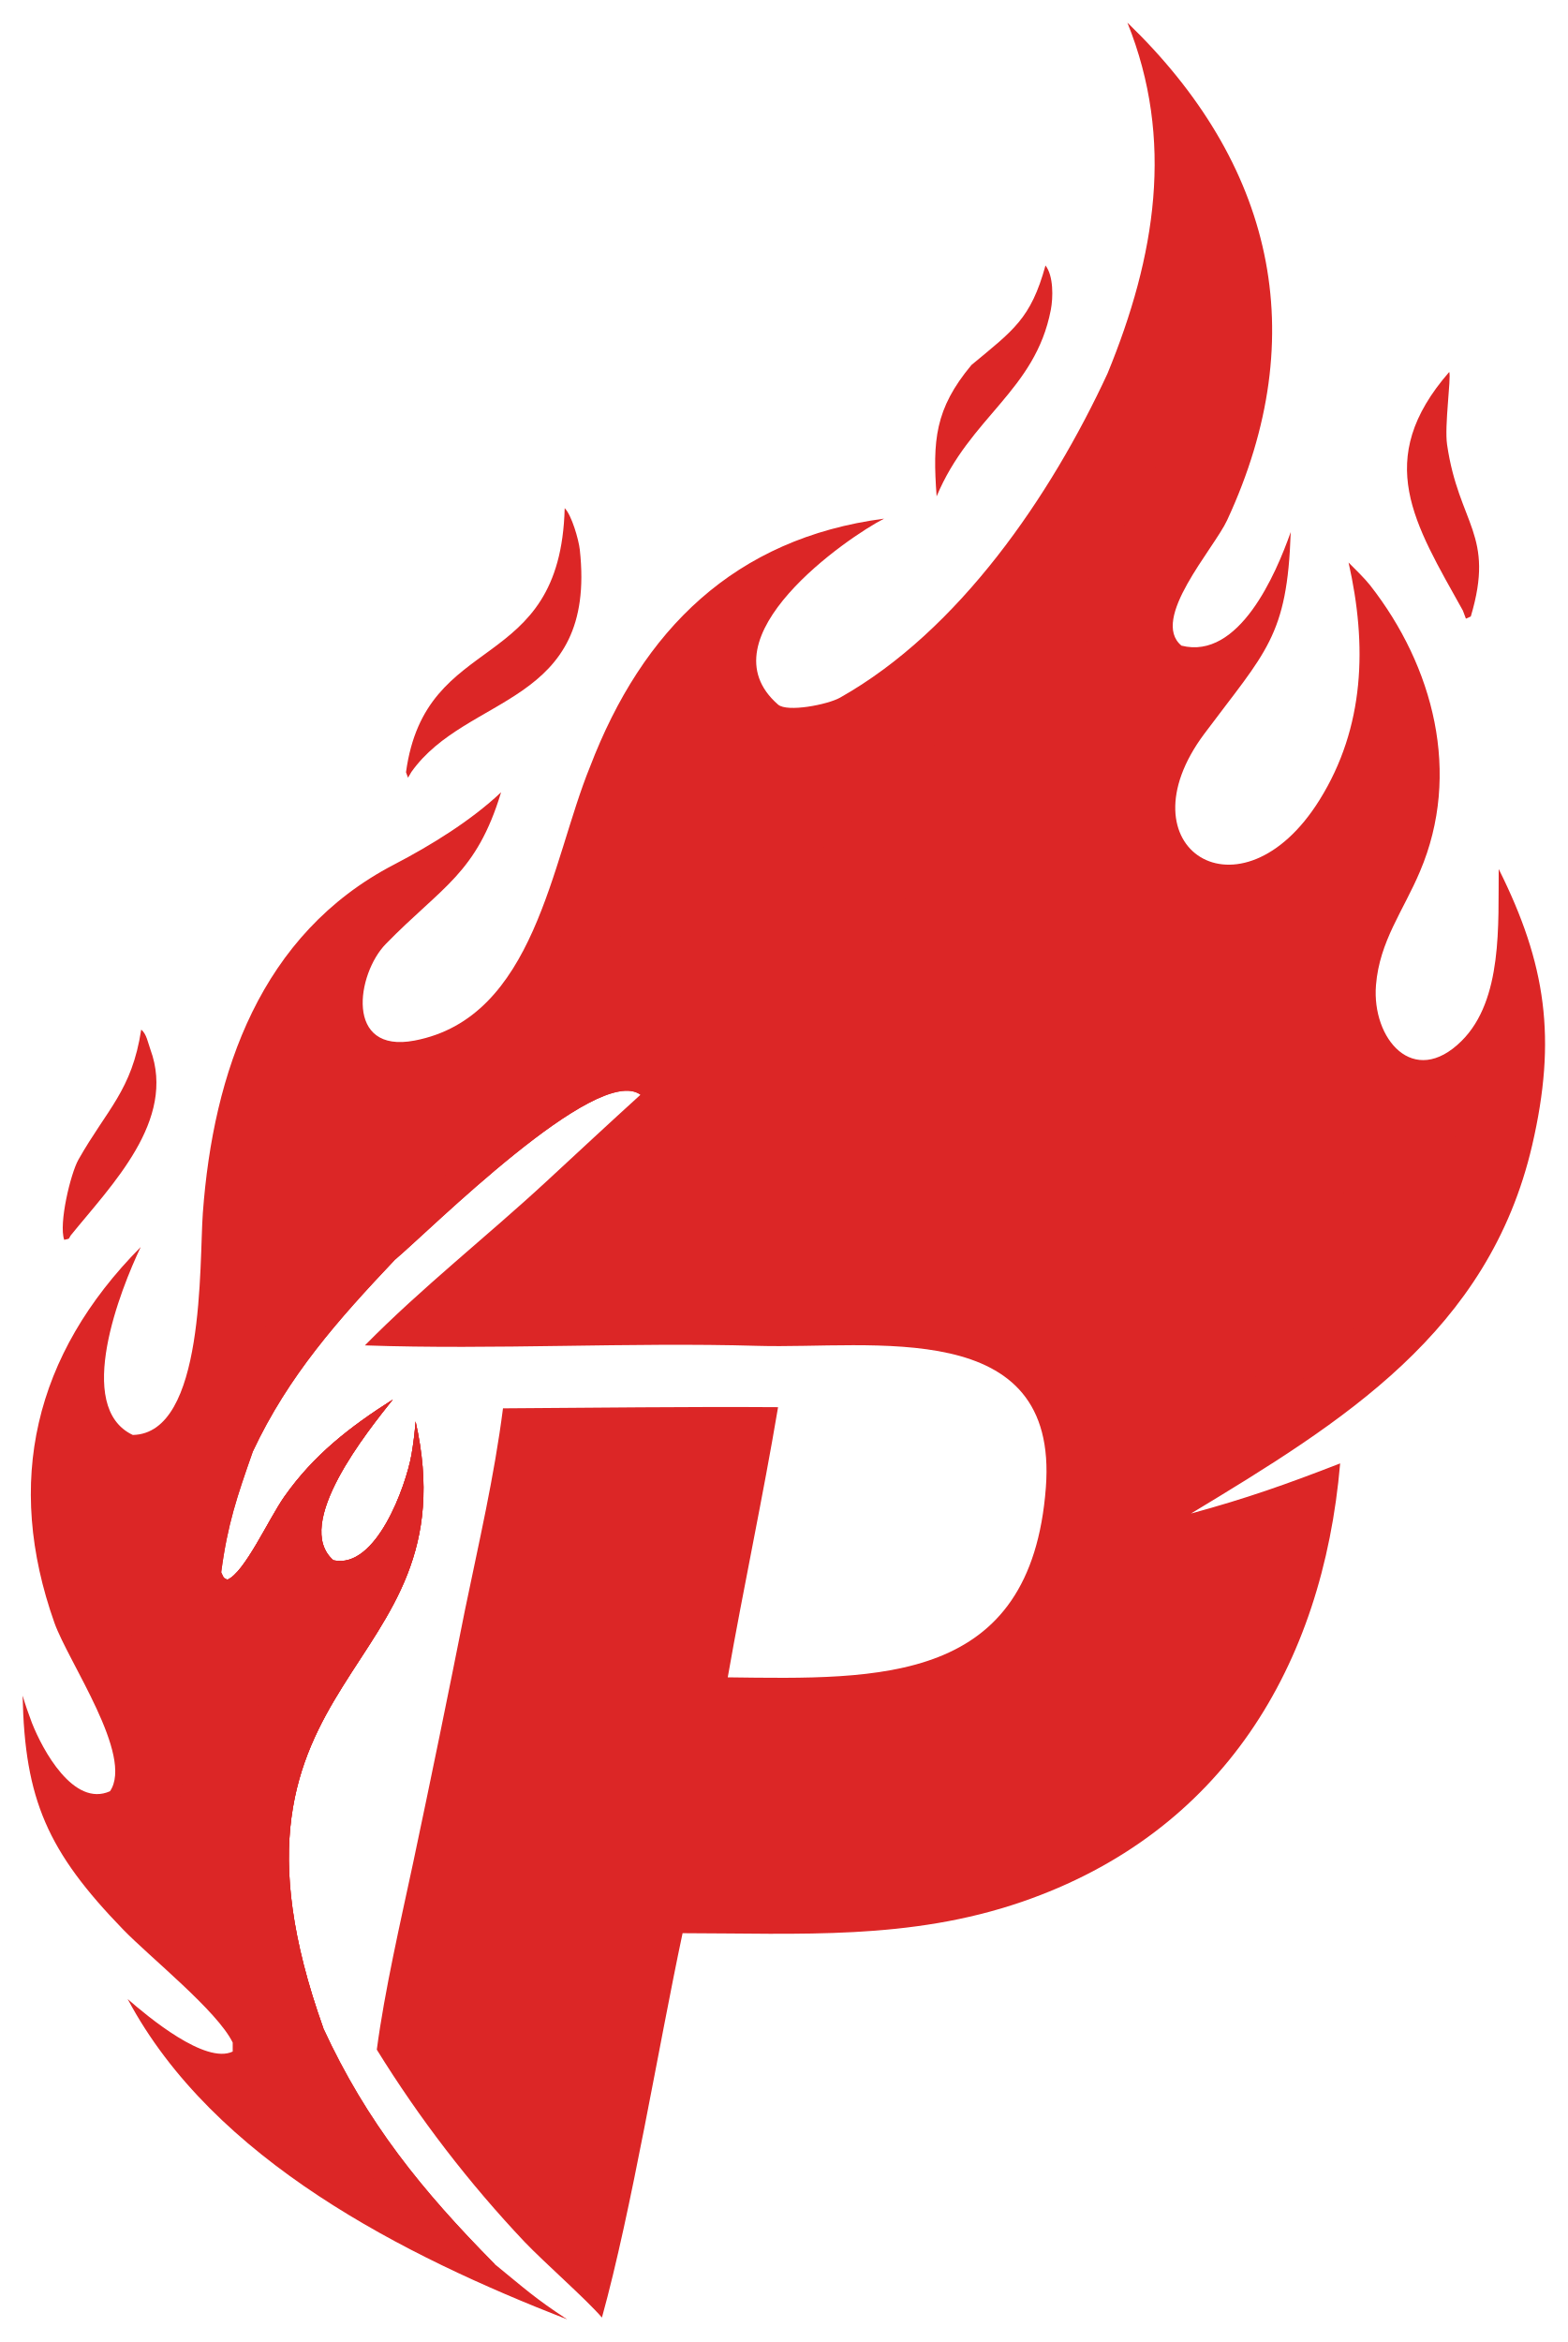
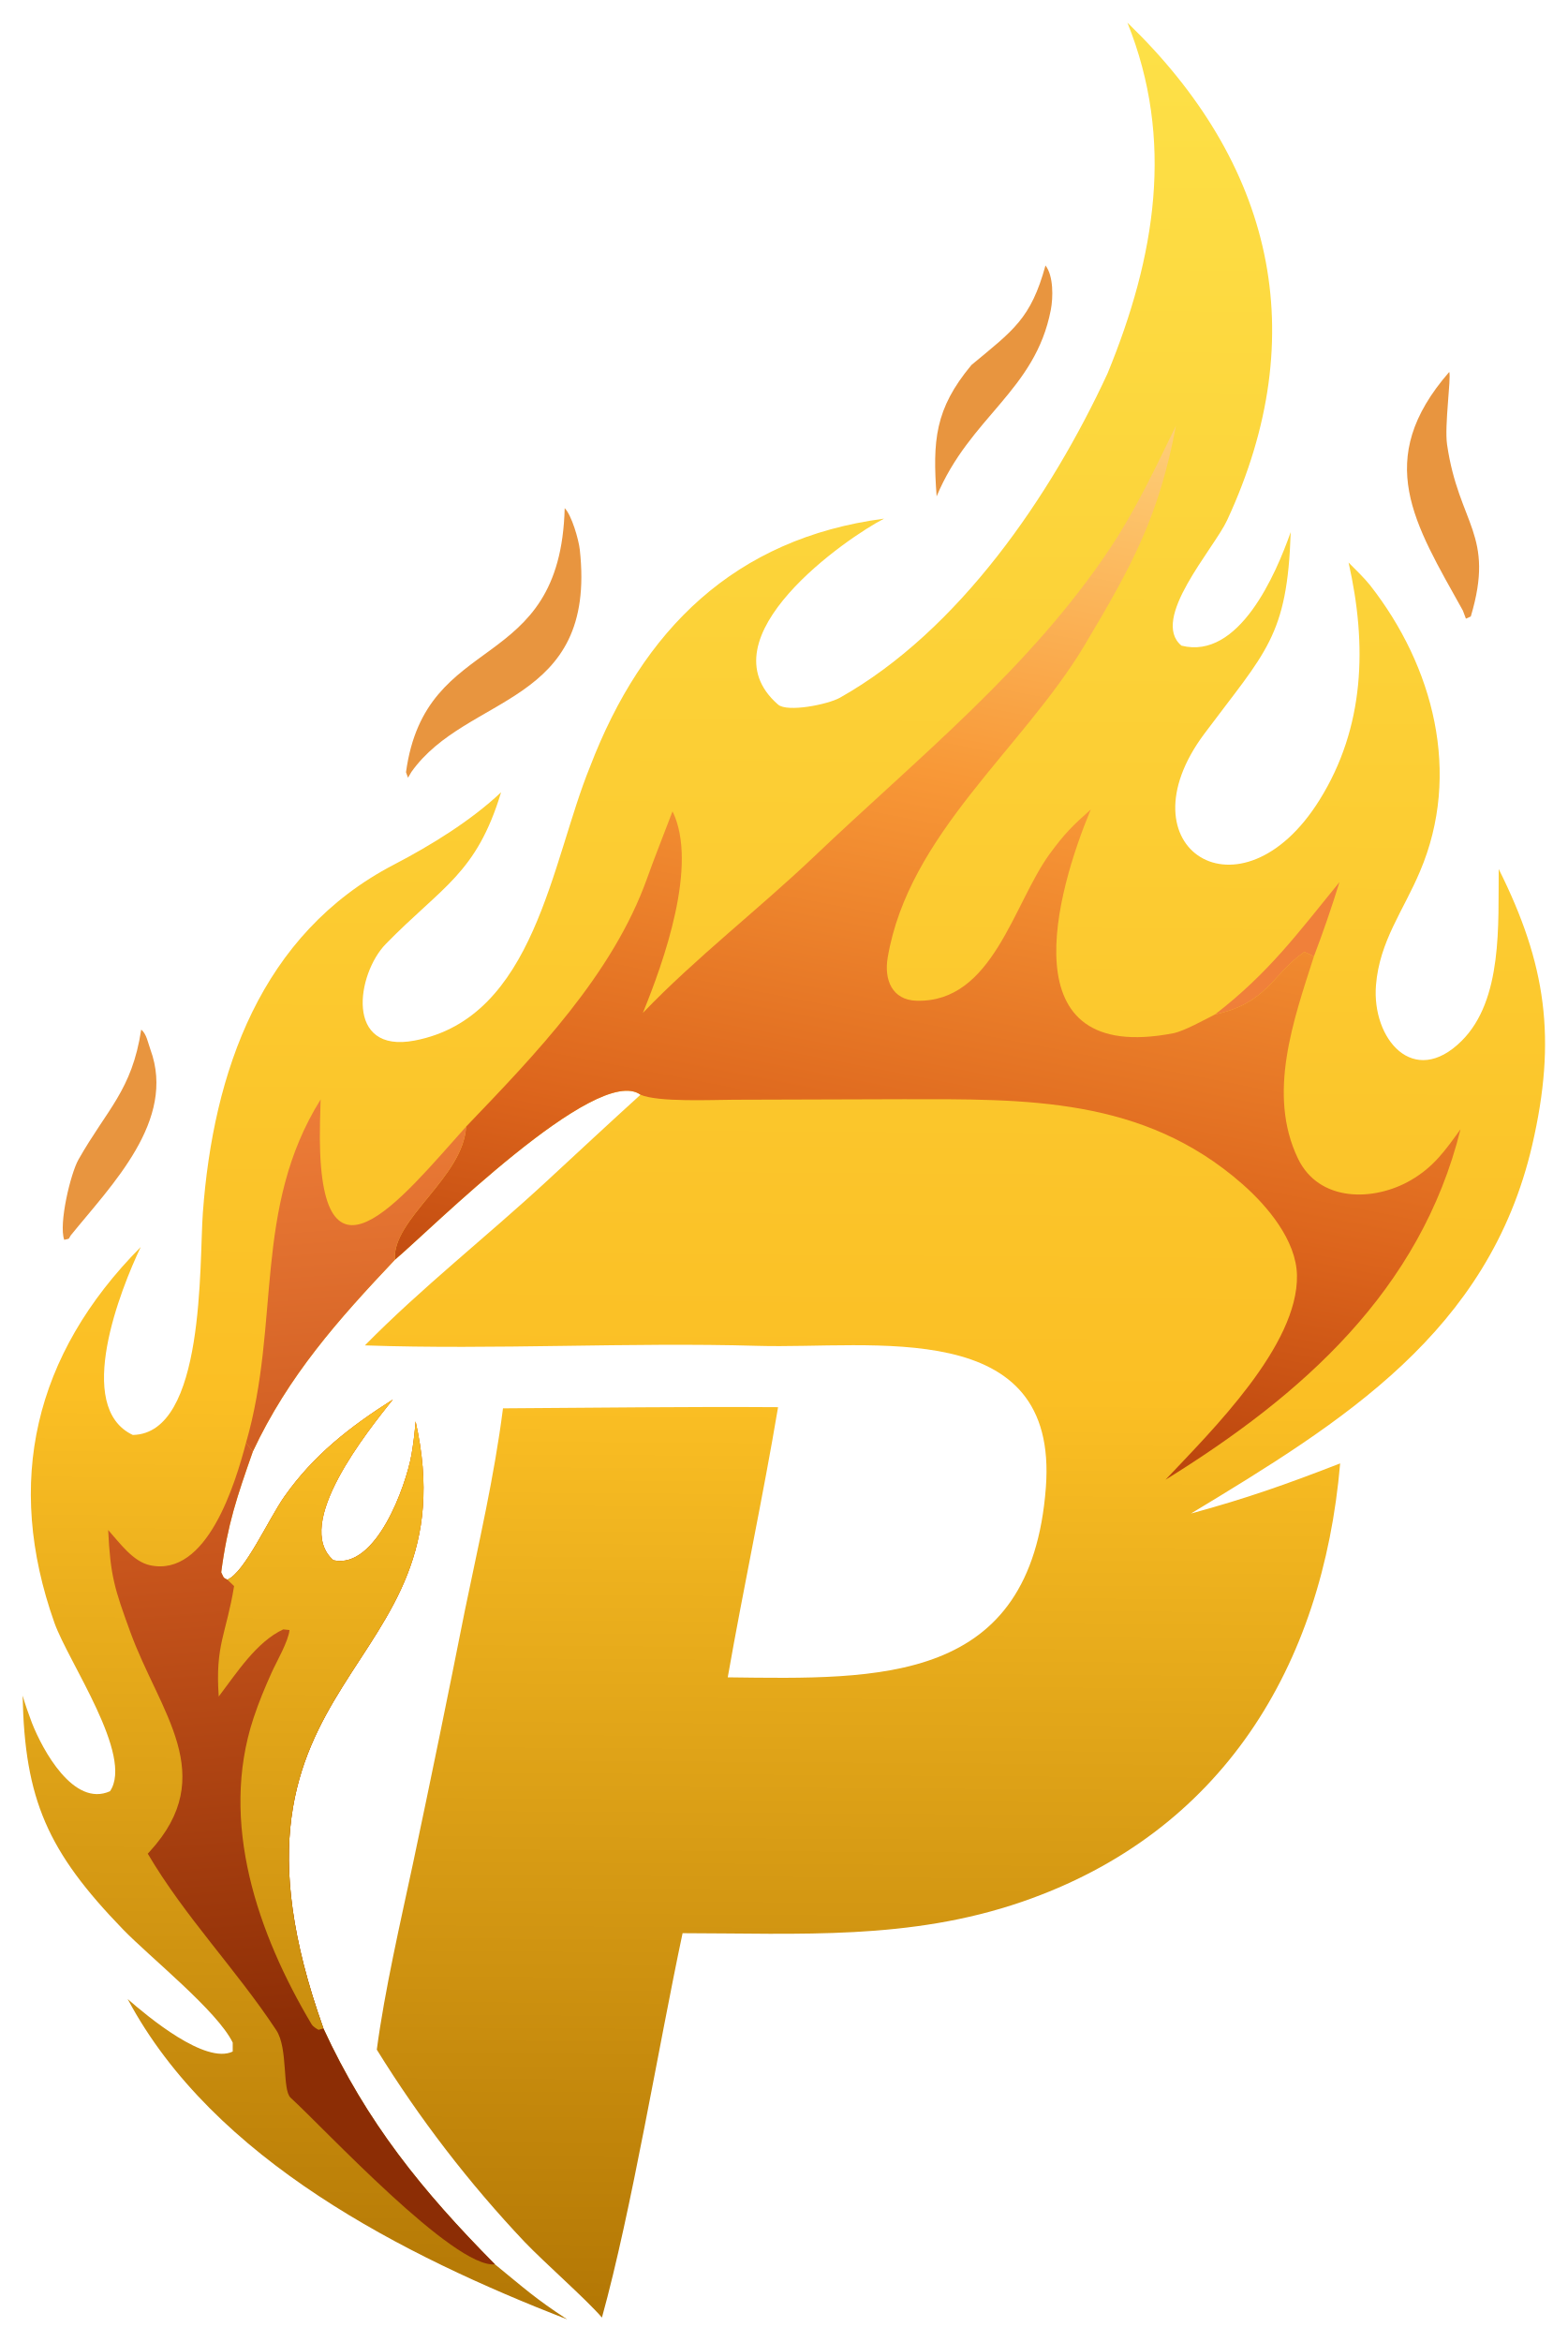
<svg xmlns="http://www.w3.org/2000/svg" version="1.1" style="display: block; overflow: visible;" viewBox="147.968 -1071.154 693.146 1035.373" width="693.146" height="1035.373" preserveAspectRatio="none" overflow="visible">
  <defs>
-     <style>path { fill: #DC2626; }</style>
+     <linearGradient id="BodyGrad" gradientUnits="userSpaceOnUse" x1="249.869" y1="658.446" x2="254.012" y2="46.35">
+       <stop offset="0" stop-color="rgb(180,120,5)" />
+       <stop offset="0.4" stop-color="rgb(251,191,36)" />
+       <stop offset="1" stop-color="rgb(253,224,71)" />
+     </linearGradient>
+     <linearGradient id="FlameGrad" gradientUnits="userSpaceOnUse" x1="300" y1="445" x2="360" y2="135">
+       <stop offset="0" stop-opacity="1" stop-color="rgb(175,58,8)" />
+       <stop offset="0.28" stop-opacity="1" stop-color="rgb(220,100,28)" />
+       <stop offset="0.62" stop-opacity="1" stop-color="rgb(248,152,55)" />
+       <stop offset="1" stop-opacity="1" stop-color="rgb(255,215,130)" />
+     </linearGradient>
+     <linearGradient id="EmberGrad" gradientUnits="userSpaceOnUse" x1="200" y1="580" x2="180" y2="320">
+       <stop offset="0" stop-opacity="1" stop-color="rgb(140,45,5)" />
+       <stop offset="0.5" stop-opacity="1" stop-color="rgb(200,85,28)" />
+       <stop offset="1" stop-opacity="1" stop-color="rgb(240,128,58)" />
+     </linearGradient>
  </defs>
-   <path transform="translate(-546.3016, -987.819) matrix(1.634074, 0, 0, 1.634074, 628.3348, -140.7911)" fill="url(#Gradient8)" d="M 345.397 41.281 C 384.685 79.153 395.832 125.383 372.38 175.911 C 368.788 183.651 351.43 202.716 360.031 209.838 C 375.597 213.758 385.574 190.509 389.591 179.113 C 388.677 207.434 382.82 211.426 366.209 233.688 C 343.146 264.596 376.097 285.741 397.389 251.585 C 409.668 231.887 410.293 209.701 405.245 187.35 C 406.886 188.982 409.688 191.736 411.061 193.489 C 428.264 215.451 435.825 244.465 424.578 270.897 C 420.056 281.629 413.639 289.749 412.663 301.667 C 411.475 316.185 422.817 329.684 435.822 316.782 C 447.037 305.657 445.699 285.01 445.868 270.27 C 458.73 295.977 461.61 316.183 454.93 344.975 C 443.192 395.57 403.591 419.86 362.612 444.636 C 377.645 440.541 388.396 436.734 402.967 431.079 C 398.253 485.937 371.026 531.052 316.884 549.679 C 286.468 560.143 256.711 558.213 225.042 558.173 C 218.488 589.029 211.263 633.158 203.221 662.163 C 198.894 657.145 187.876 647.507 182.358 641.763 C 167.271 625.808 153.851 608.355 142.304 589.678 C 144.433 573.64 148.697 555.218 152.114 539.236 C 156.94 516.455 161.618 493.642 166.149 470.8 C 169.91 452.537 174.086 434.692 176.448 416.178 C 201.169 416.035 226.182 415.692 250.879 415.865 C 246.784 440.247 241.542 464.556 237.263 488.955 C 278.551 489.478 319.306 490.876 323.339 437.595 C 326.862 391.058 276.413 400.177 245.461 399.276 C 210.318 398.253 174.312 400.383 139.082 399.147 C 154.441 383.536 172.14 369.649 188.229 354.763 C 196.688 346.936 205.128 339.078 213.66 331.333 C 201.864 322.794 156.737 367.965 147.184 376.004 C 131.834 392.228 118.412 407.303 108.76 427.873 C 104.495 440.045 101.922 447.508 100.2 460.535 C 100.989 462.09 100.59 461.894 101.872 462.53 C 106.537 460.638 113.028 446.108 117.304 440.037 C 125.273 428.724 135.062 421.165 146.637 413.794 C 139.902 422.274 119.424 447.538 130.557 457.28 C 142.132 459.813 150.163 437.206 151.68 428.776 C 152.201 425.769 152.574 422.739 152.8 419.696 C 168.402 489.593 92.915 486.288 127.857 583.933 C 139.587 609.377 154.56 627.844 174.276 647.766 C 182.39 654.374 184.957 656.85 193.815 662.656 C 149.742 645.498 98.106 619.569 74.902 576.002 C 80.431 580.821 95.914 593.737 103.314 590.198 L 103.314 587.767 C 99.125 579.179 81.036 564.778 73.69 557.204 C 53.216 536.095 47.042 522.018 46.469 493.905 C 47.215 496.396 48.056 498.858 48.99 501.284 C 51.846 508.547 60.27 524.202 70.116 519.766 C 76.625 510.172 58.847 484.829 55.077 474.205 C 41.589 436.201 49.523 401.697 78.427 372.535 C 73.017 383.886 60.278 415.828 76.279 423.381 C 95.925 423.013 94.234 376.963 95.235 363.323 C 98.028 325.274 110.858 287.841 146.946 269.078 C 156.933 263.885 167.821 257.171 175.935 249.507 C 169.236 271.605 160.011 274.913 144.727 290.56 C 136.885 298.589 133.513 320.299 152.522 316.679 C 185.114 310.471 189.529 268.252 199.989 242.625 C 214.168 205.567 239.121 180.807 279.562 175.474 C 269.794 180.455 230.137 207.71 250.872 225.778 C 253.349 227.936 264.316 225.782 267.629 223.917 C 299.882 205.752 324.71 169.278 340.02 136.213 C 353.06 104.488 358.161 72.968 345.397 41.281 z" id="svg-el-0" data-selectable="true" />
+   <path transform="translate(-546.3016, -987.819) matrix(1.634074, 0, 0, 1.634074, 628.3348, -140.7911)" fill="url(#BodyGrad)" d="M 345.397 41.281 C 384.685 79.153 395.832 125.383 372.38 175.911 C 368.788 183.651 351.43 202.716 360.031 209.838 C 375.597 213.758 385.574 190.509 389.591 179.113 C 388.677 207.434 382.82 211.426 366.209 233.688 C 343.146 264.596 376.097 285.741 397.389 251.585 C 409.668 231.887 410.293 209.701 405.245 187.35 C 406.886 188.982 409.688 191.736 411.061 193.489 C 428.264 215.451 435.825 244.465 424.578 270.897 C 420.056 281.629 413.639 289.749 412.663 301.667 C 411.475 316.185 422.817 329.684 435.822 316.782 C 447.037 305.657 445.699 285.01 445.868 270.27 C 458.73 295.977 461.61 316.183 454.93 344.975 C 443.192 395.57 403.591 419.86 362.612 444.636 C 377.645 440.541 388.396 436.734 402.967 431.079 C 398.253 485.937 371.026 531.052 316.884 549.679 C 286.468 560.143 256.711 558.213 225.042 558.173 C 218.488 589.029 211.263 633.158 203.221 662.163 C 198.894 657.145 187.876 647.507 182.358 641.763 C 167.271 625.808 153.851 608.355 142.304 589.678 C 144.433 573.64 148.697 555.218 152.114 539.236 C 156.94 516.455 161.618 493.642 166.149 470.8 C 169.91 452.537 174.086 434.692 176.448 416.178 C 201.169 416.035 226.182 415.692 250.879 415.865 C 246.784 440.247 241.542 464.556 237.263 488.955 C 278.551 489.478 319.306 490.876 323.339 437.595 C 326.862 391.058 276.413 400.177 245.461 399.276 C 210.318 398.253 174.312 400.383 139.082 399.147 C 154.441 383.536 172.14 369.649 188.229 354.763 C 196.688 346.936 205.128 339.078 213.66 331.333 C 201.864 322.794 156.737 367.965 147.184 376.004 C 131.834 392.228 118.412 407.303 108.76 427.873 C 104.495 440.045 101.922 447.508 100.2 460.535 C 100.989 462.09 100.59 461.894 101.872 462.53 C 106.537 460.638 113.028 446.108 117.304 440.037 C 125.273 428.724 135.062 421.165 146.637 413.794 C 139.902 422.274 119.424 447.538 130.557 457.28 C 142.132 459.813 150.163 437.206 151.68 428.776 C 152.201 425.769 152.574 422.739 152.8 419.696 C 168.402 489.593 92.915 486.288 127.857 583.933 C 139.587 609.377 154.56 627.844 174.276 647.766 C 182.39 654.374 184.957 656.85 193.815 662.656 C 149.742 645.498 98.106 619.569 74.902 576.002 C 80.431 580.821 95.914 593.737 103.314 590.198 L 103.314 587.767 C 99.125 579.179 81.036 564.778 73.69 557.204 C 53.216 536.095 47.042 522.018 46.469 493.905 C 47.215 496.396 48.056 498.858 48.99 501.284 C 51.846 508.547 60.27 524.202 70.116 519.766 C 76.625 510.172 58.847 484.829 55.077 474.205 C 41.589 436.201 49.523 401.697 78.427 372.535 C 73.017 383.886 60.278 415.828 76.279 423.381 C 95.925 423.013 94.234 376.963 95.235 363.323 C 98.028 325.274 110.858 287.841 146.946 269.078 C 156.933 263.885 167.821 257.171 175.935 249.507 C 169.236 271.605 160.011 274.913 144.727 290.56 C 136.885 298.589 133.513 320.299 152.522 316.679 C 185.114 310.471 189.529 268.252 199.989 242.625 C 214.168 205.567 239.121 180.807 279.562 175.474 C 269.794 180.455 230.137 207.71 250.872 225.778 C 253.349 227.936 264.316 225.782 267.629 223.917 C 299.882 205.752 324.71 169.278 340.02 136.213 C 353.06 104.488 358.161 72.968 345.397 41.281 z" id="svg-el-0" data-selectable="true" />
  <path transform="translate(-546.3016, -987.819) matrix(1.634074, 0, 0, 1.634074, 628.3348, -140.7911)" fill="url(#FlameGrad)" d="M 358.535 150.346 C 353.954 174.624 346.925 187.764 333.76 209.816 C 316.962 237.815 286.2 260.825 280.543 294.221 C 279.527 300.216 281.711 305.721 288.366 305.904 C 309.011 306.471 314.53 279.633 324.422 266.113 C 328.307 260.803 330.611 258.492 335.485 254.167 C 326.291 276.204 312.72 323.366 357.763 314.713 C 360.681 314.152 366.267 311.055 369.11 309.606 C 383.244 306.591 384.538 298.827 393.272 292.687 L 395.872 293.893 C 390.372 311.074 383.144 331.127 391.554 348.6 C 397.279 360.494 412.146 360.246 422.099 354.454 C 428.315 350.837 431.369 346.441 435.535 340.672 C 424.686 384.385 392.557 412.673 355.712 435.496 C 368.183 422.245 391.686 399.176 391.282 380.143 C 391.081 370.716 383.314 361.481 376.544 355.526 C 349.629 331.854 317.879 332.532 284.717 332.545 L 238.865 332.688 C 232.992 332.717 218.395 333.394 213.66 331.333 C 201.864 322.794 156.737 367.965 147.184 376.004 C 146.42 364.913 165.718 353.74 166.467 339.965 C 185.188 320.429 206.187 298.736 215.452 272.754 C 217.601 266.73 220.064 260.672 222.32 254.667 C 229.386 269.062 219.904 295.469 214.296 309.201 C 228.499 294.38 245.734 281.08 260.708 266.827 C 288.679 240.204 319.086 215.96 340.73 183.472 C 347.727 172.97 353.028 161.652 358.535 150.346 z" id="svg-el-1" data-selectable="true" />
  <path transform="translate(-546.3016, -987.819) matrix(1.634074, 0, 0, 1.634074, 628.3348, -140.7911)" fill="url(#EmberGrad)" d="M 101.872 462.53 C 106.537 460.638 113.028 446.108 117.304 440.037 C 125.273 428.724 135.062 421.165 146.637 413.794 C 139.902 422.274 119.424 447.538 130.557 457.28 C 142.132 459.813 150.163 437.206 151.68 428.776 C 152.201 425.769 152.574 422.739 152.8 419.696 C 168.402 489.593 92.915 486.288 127.857 583.933 C 139.587 609.377 154.56 627.844 174.276 647.766 C 163.189 648.914 128.159 611.057 118.977 602.684 C 116.68 600.59 118.341 589.325 115.114 584.432 C 104.207 567.894 90.398 553.786 80.331 536.661 C 80.523 536.455 80.715 536.248 80.906 536.04 C 99.809 515.329 83.578 498.545 75.625 476.729 C 71.343 464.984 70.215 461.549 69.62 449.098 C 72.709 452.537 76.309 457.642 80.955 458.636 C 96.373 461.936 103.968 436.665 106.931 425.451 L 108.76 427.873 C 104.495 440.045 101.922 447.508 100.2 460.535 C 100.989 462.09 100.59 461.894 101.872 462.53 z" id="svg-el-2" data-selectable="true" />
-   <path transform="translate(-546.3016, -987.819) matrix(1.634074, 0, 0, 1.634074, 628.3348, -140.7911)" fill="url(#Gradient8)" d="M 101.872 462.53 C 106.537 460.638 113.028 446.108 117.304 440.037 C 125.273 428.724 135.062 421.165 146.637 413.794 C 139.902 422.274 119.424 447.538 130.557 457.28 C 142.132 459.813 150.163 437.206 151.68 428.776 C 152.201 425.769 152.574 422.739 152.8 419.696 C 168.402 489.593 92.915 486.288 127.857 583.933 L 126.538 584.319 C 126.024 584.049 125.011 583.408 124.713 582.903 C 110.133 558.43 99.595 528.249 108.949 499.976 C 110.381 495.648 111.968 491.856 113.822 487.724 C 115.193 484.667 118.394 479.223 118.677 476.158 L 116.982 475.987 C 109.712 479.394 104.454 487.675 99.538 494.142 C 98.537 480.071 101.588 477.279 103.686 464.271 L 101.872 462.53 z" id="svg-el-3" data-selectable="true" />
+   <path transform="translate(-546.3016, -987.819) matrix(1.634074, 0, 0, 1.634074, 628.3348, -140.7911)" fill="url(#BodyGrad)" d="M 101.872 462.53 C 106.537 460.638 113.028 446.108 117.304 440.037 C 125.273 428.724 135.062 421.165 146.637 413.794 C 139.902 422.274 119.424 447.538 130.557 457.28 C 142.132 459.813 150.163 437.206 151.68 428.776 C 152.201 425.769 152.574 422.739 152.8 419.696 C 168.402 489.593 92.915 486.288 127.857 583.933 L 126.538 584.319 C 126.024 584.049 125.011 583.408 124.713 582.903 C 110.133 558.43 99.595 528.249 108.949 499.976 C 110.381 495.648 111.968 491.856 113.822 487.724 C 115.193 484.667 118.394 479.223 118.677 476.158 L 116.982 475.987 C 109.712 479.394 104.454 487.675 99.538 494.142 C 98.537 480.071 101.588 477.279 103.686 464.271 L 101.872 462.53 z" id="svg-el-3" data-selectable="true" />
  <path transform="translate(-546.3016, -987.819) matrix(1.634074, 0, 0, 1.634074, 628.3348, -140.7911)" fill="url(#EmberGrad)" d="M 106.931 425.451 C 116.315 392.98 108.715 362.108 127.105 332.617 L 126.937 338.636 C 125.723 389.223 148.854 359.579 166.467 339.965 C 165.718 353.74 146.42 364.913 147.184 376.004 C 131.834 392.228 118.412 407.303 108.76 427.873 L 106.931 425.451 z" id="svg-el-4" data-selectable="true" />
  <path transform="translate(-546.3016, -987.819) matrix(1.634074, 0, 0, 1.634074, 628.3348, -140.7911)" fill="url(#EmberGrad)" d="M 402.781 273.809 C 400.695 280.577 398.39 287.275 395.872 293.893 L 393.272 292.687 C 384.538 298.827 383.244 306.591 369.11 309.606 C 383.603 298.415 391.396 287.791 402.781 273.809 z" id="svg-el-5" data-selectable="true" />
  <path transform="translate(-546.3016, -987.819) matrix(1.634074, 0, 0, 1.634074, 628.3348, -140.7911)" fill="rgb(232,149,63)" d="M 193.142 172.634 C 195.02 174.519 196.927 181.115 197.232 183.875 C 201.908 226.247 166.725 222.778 151.662 244.017 L 150.747 245.565 L 150.207 244.078 C 155.495 205.291 191.97 218.227 193.142 172.634 z" id="svg-el-54" data-selectable="true" />
  <path transform="translate(-546.3016, -987.819) matrix(1.634074, 0, 0, 1.634074, 628.3348, -140.7911)" fill="rgb(232,149,63)" d="M 432.489 135.784 C 433.036 137.528 431.149 150.317 431.899 155.441 C 435.087 177.218 444.967 179.671 438.313 201.95 L 436.996 202.535 L 436.184 200.368 C 423.054 176.748 411.757 159.609 432.489 135.784 z" id="svg-el-55" data-selectable="true" />
  <path transform="translate(-546.3016, -987.819) matrix(1.634074, 0, 0, 1.634074, 628.3348, -140.7911)" fill="rgb(232,149,63)" d="M 323.237 106.984 C 325.446 109.822 325.309 115.736 324.678 119.003 C 320.447 140.925 302.753 147.932 293.78 169.46 C 292.68 154.364 293.288 145.814 303.207 133.905 C 314.548 124.475 319.259 121.46 323.237 106.984 z" id="svg-el-56" data-selectable="true" />
  <path transform="translate(-546.3016, -987.819) matrix(1.634074, 0, 0, 1.634074, 628.3348, -140.7911)" fill="rgb(232,149,63)" d="M 78.555 313.727 C 80.007 314.835 80.411 317.37 81.047 319.096 C 88.119 338.292 70.531 355.741 59.469 369.417 C 58.758 370.625 59.271 370.177 57.725 370.59 C 56.186 366.25 59.454 352.635 61.569 348.9 C 69.317 335.216 76.048 330.195 78.555 313.727 z" id="svg-el-57" data-selectable="true" />
</svg>
